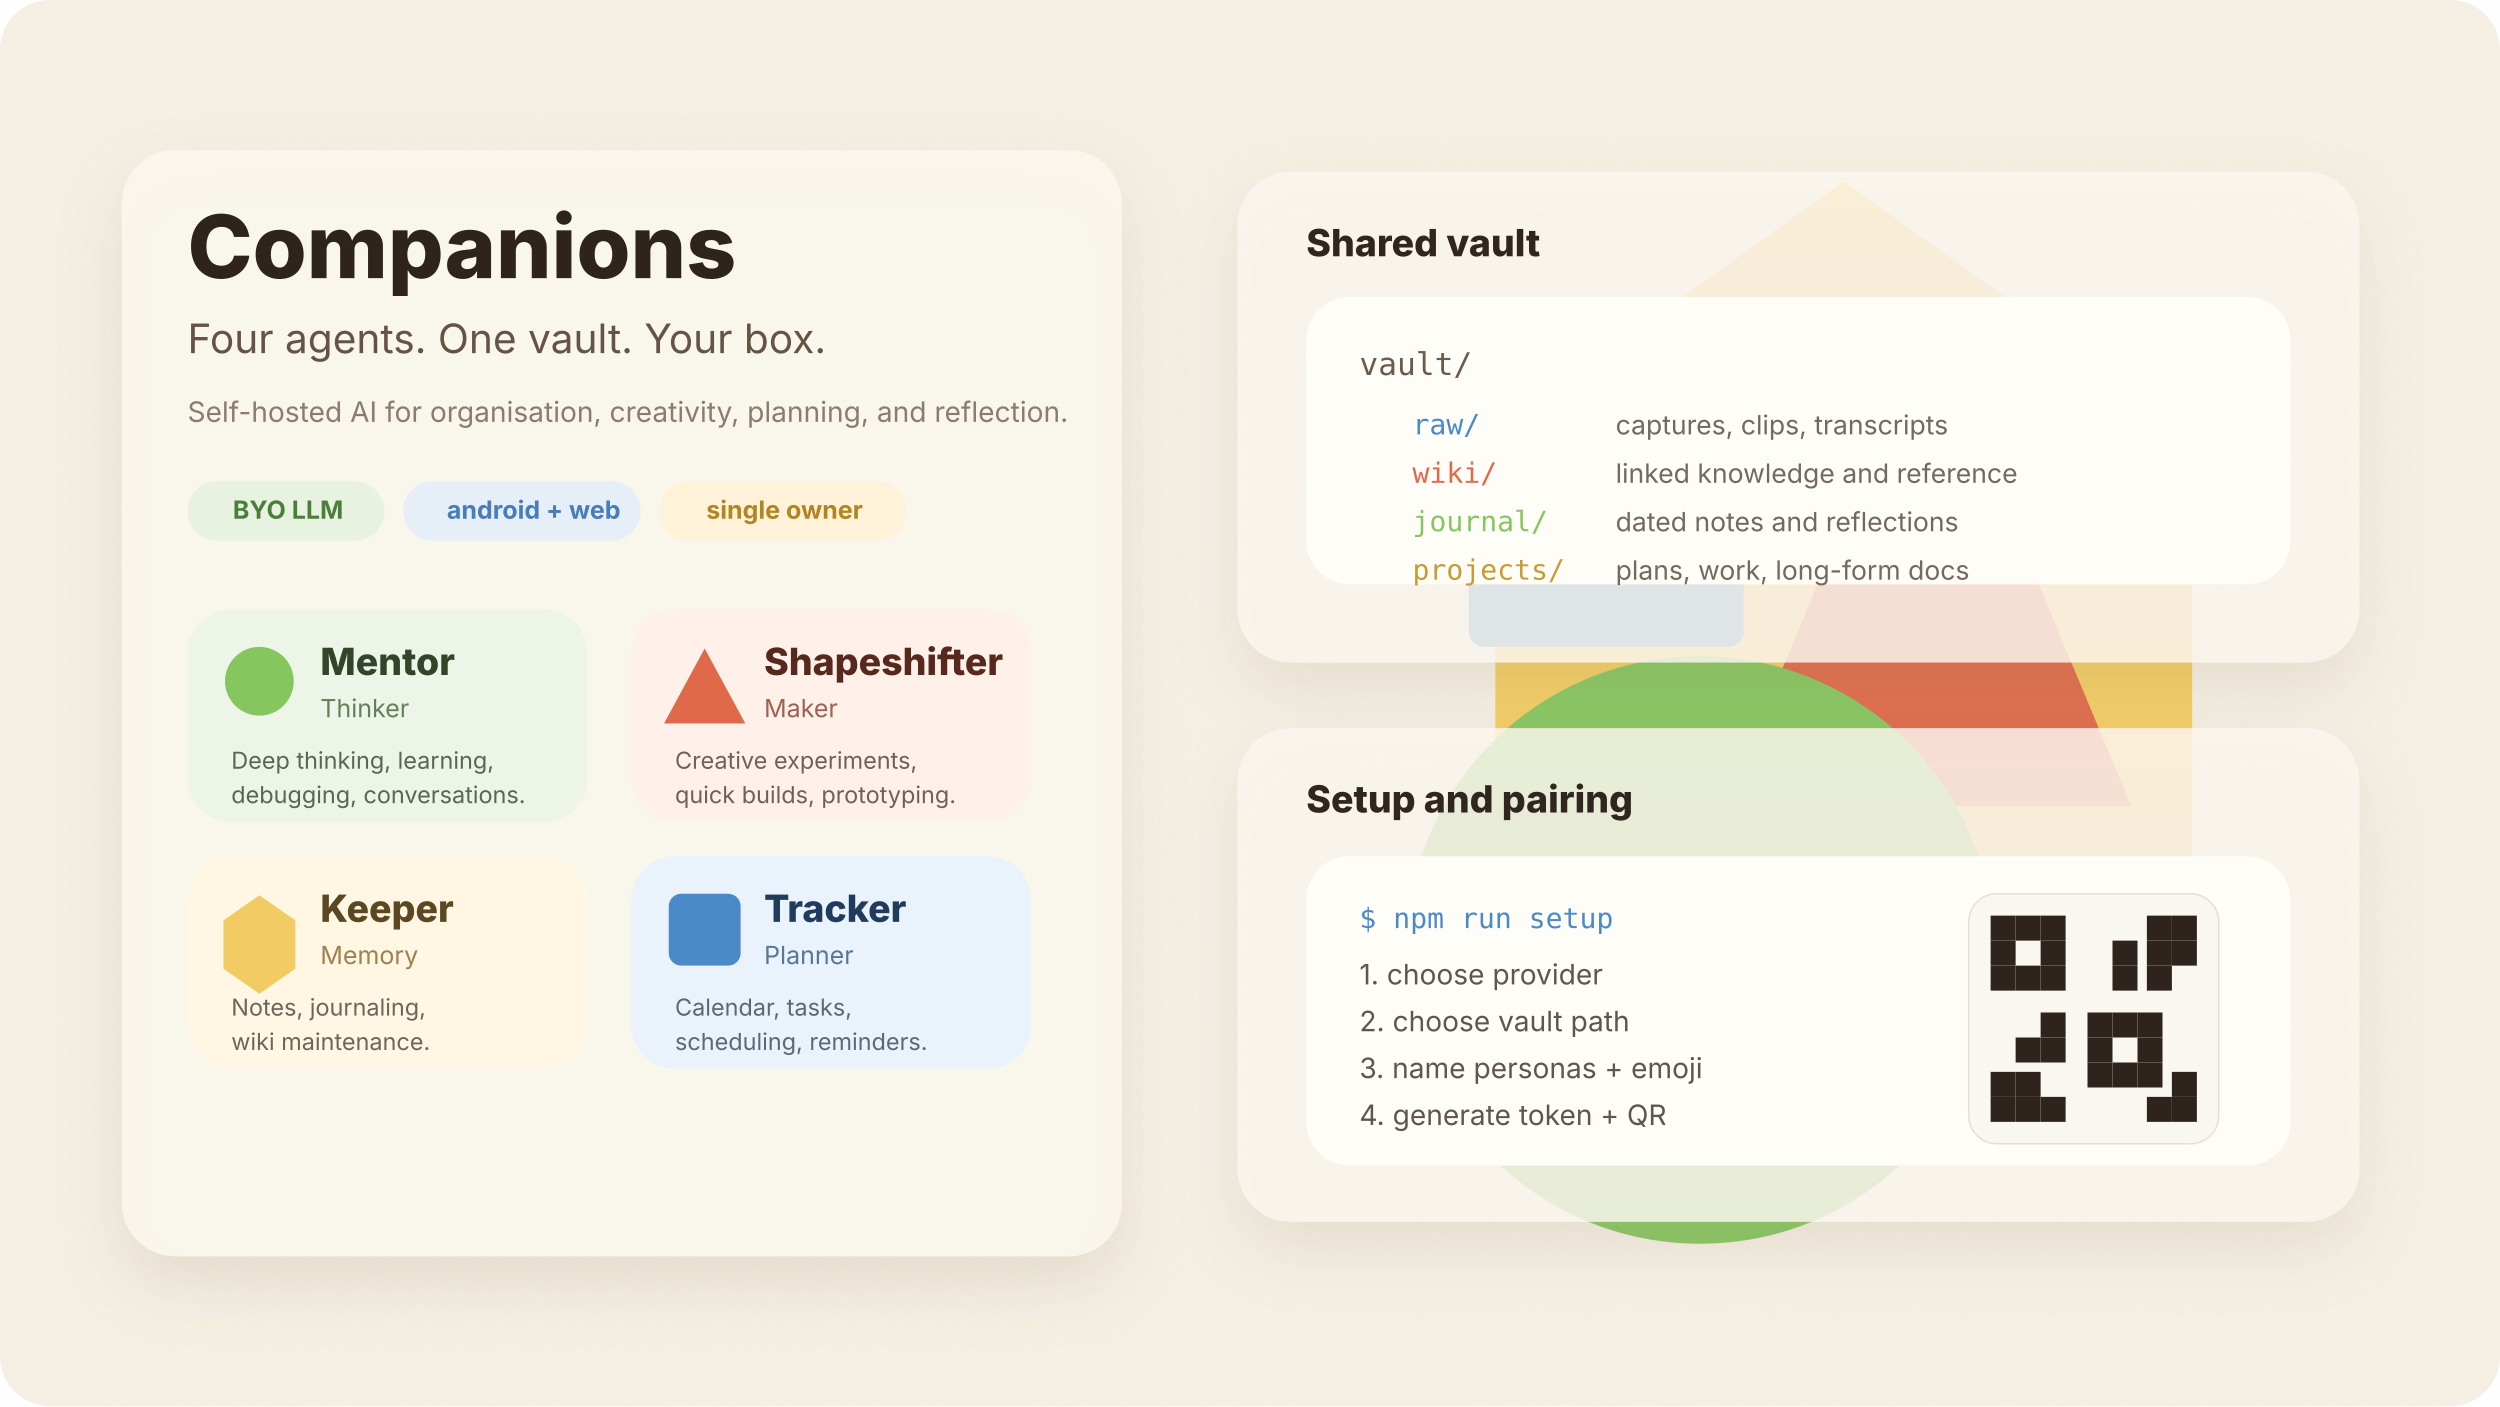
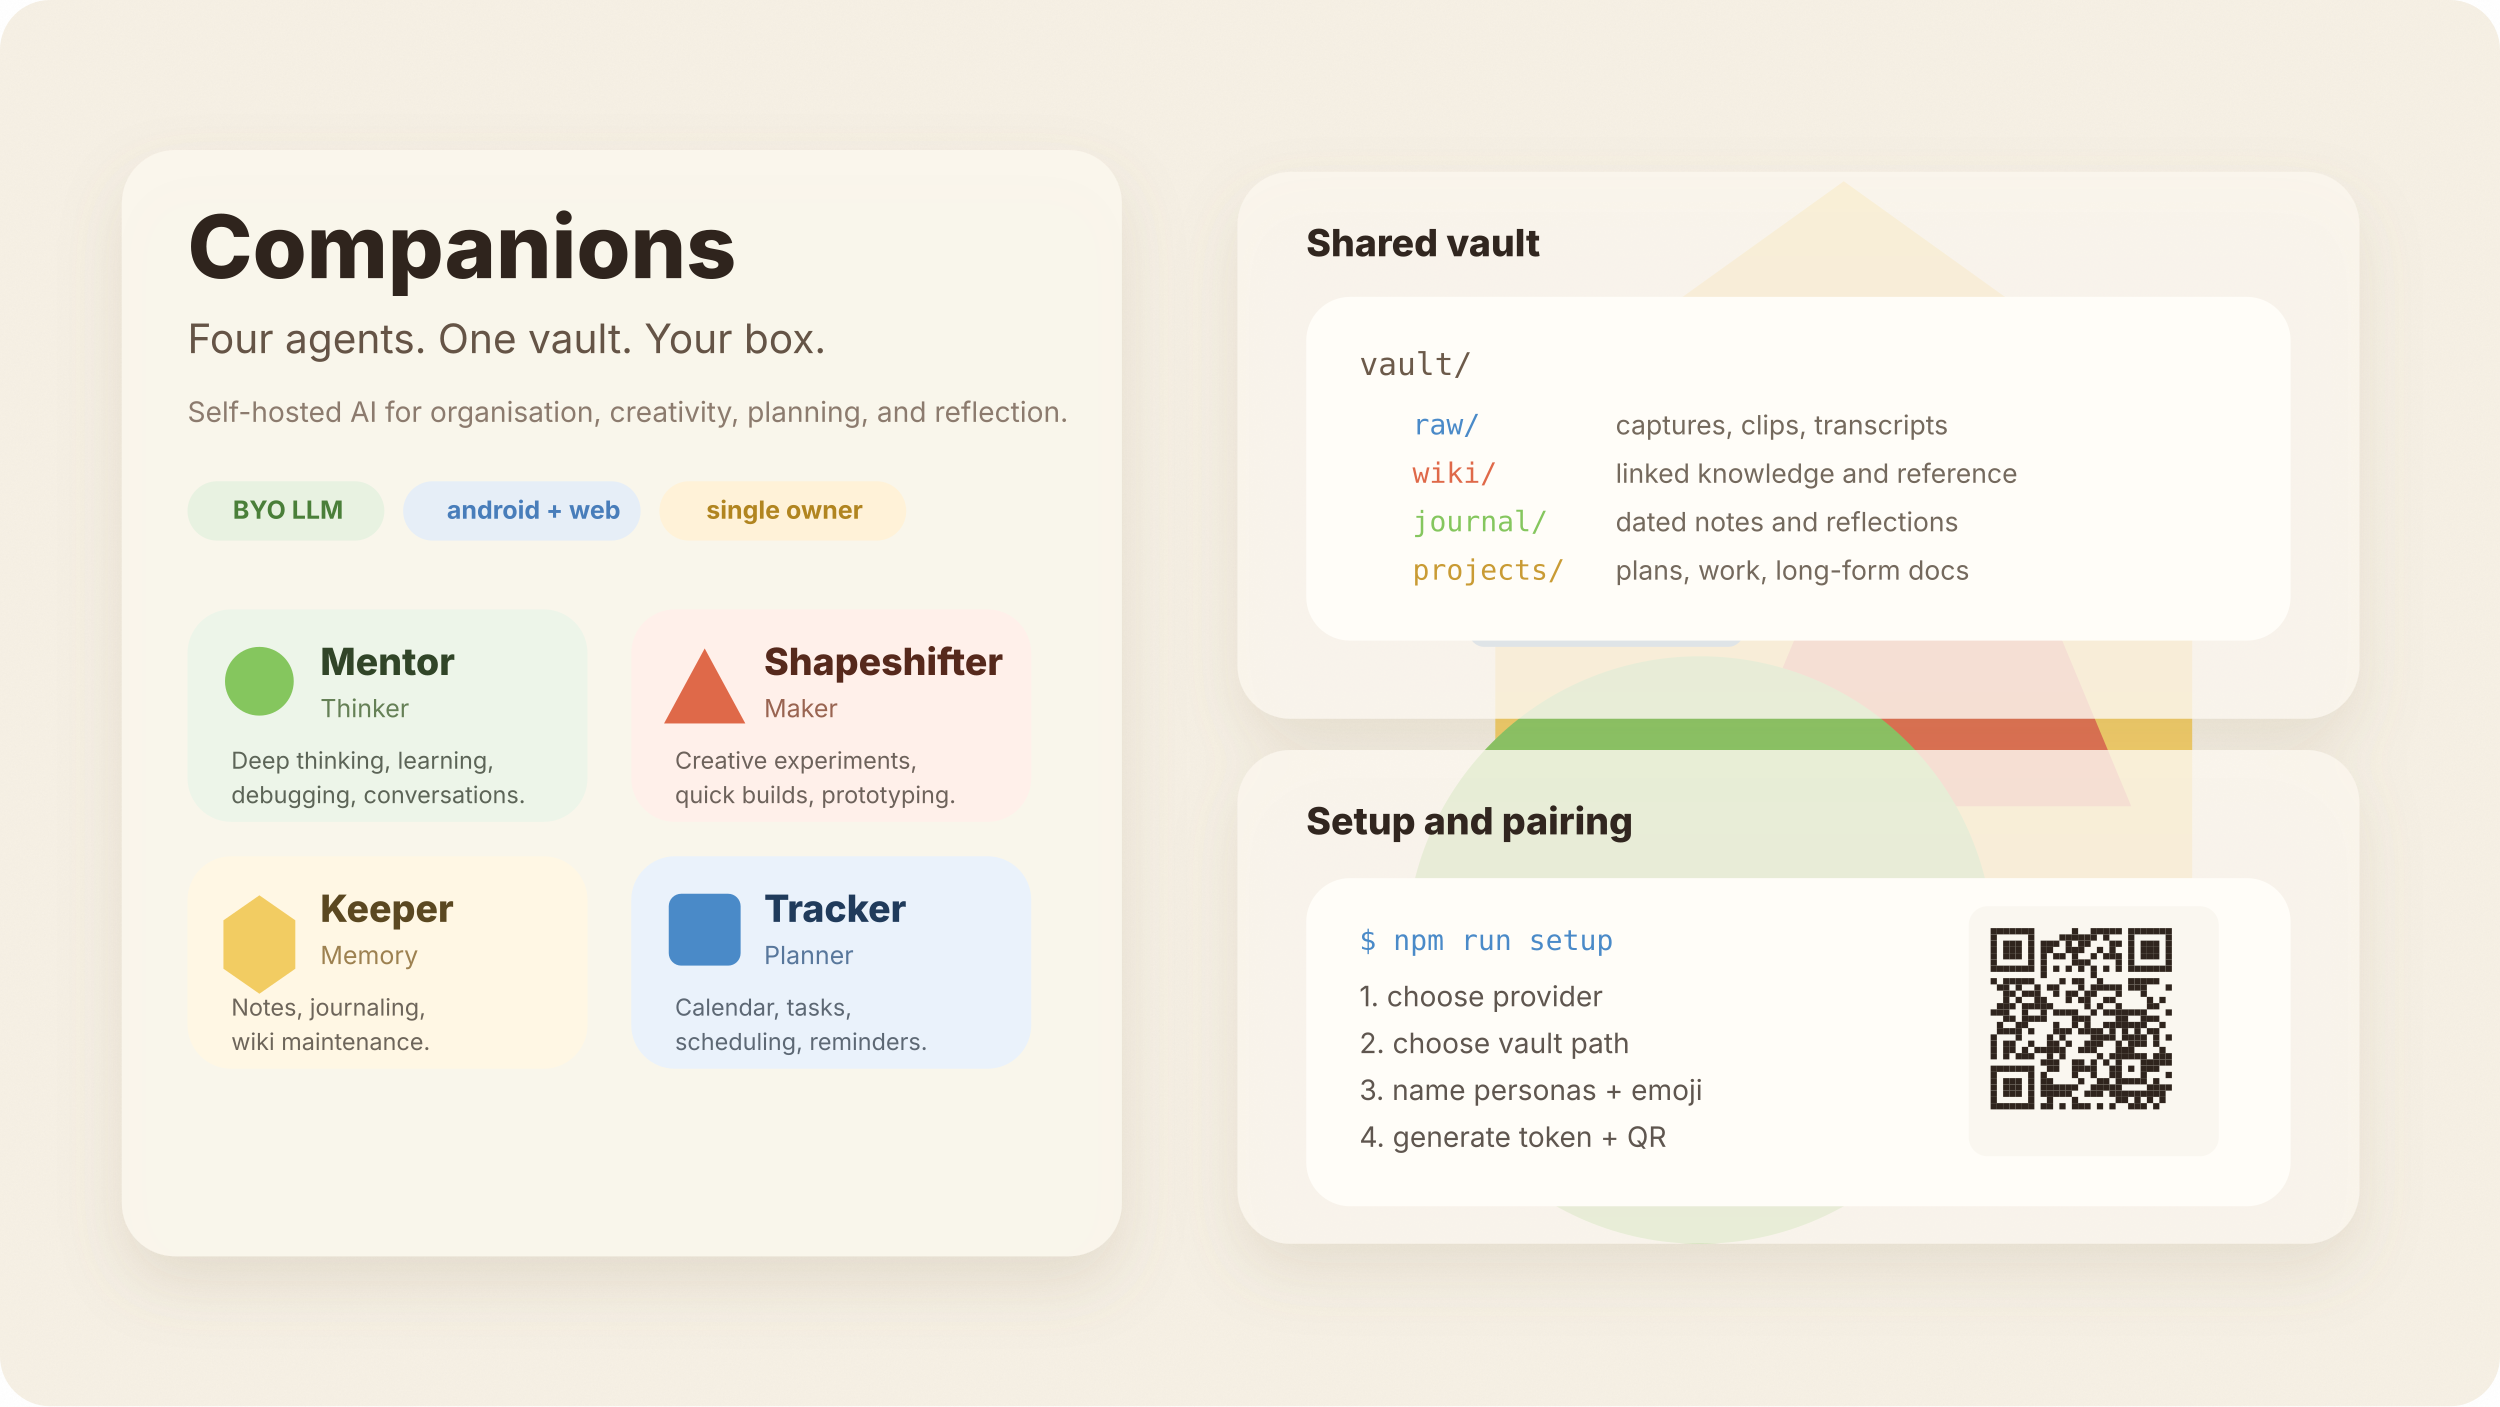
<svg xmlns="http://www.w3.org/2000/svg" width="1600" height="900" viewBox="0 0 1600 900" fill="none">
  <defs>
    <filter id="paper" x="-20%" y="-20%" width="140%" height="140%">
      <feTurbulence type="fractalNoise" baseFrequency="0.9" numOctaves="2" stitchTiles="stitch" result="noise" />
      <feColorMatrix in="noise" type="saturate" values="0" result="mono" />
      <feComponentTransfer in="mono" result="faded">
        <feFuncA type="table" tableValues="0 0.035" />
      </feComponentTransfer>
    </filter>
    <filter id="shadow" x="-20%" y="-20%" width="140%" height="140%">
      <feDropShadow dx="0" dy="18" stdDeviation="20" flood-color="#8C7B5A" flood-opacity="0.18" />
    </filter>
+     <clipPath id="bounds">
+       <rect width="1600" height="900" rx="32" />
+     </clipPath>
  </defs>
  <rect width="1600" height="900" rx="32" fill="#F6F0E4" />
  <rect width="1600" height="900" rx="32" fill="#000" filter="url(#paper)" opacity="0.9" />
-   <g opacity="0.96">
+   <g opacity="0.96" clip-path="url(#bounds)">
    <path d="M1180 116L1403 276V594L1180 754L957 594V276L1180 116Z" fill="#F2CC62" />
    <rect x="940" y="238" width="176" height="176" rx="10" fill="#4A8AC8" />
    <path d="M1234 204L1364 516H1104L1234 204Z" fill="#DF6949" />
    <circle cx="1088" cy="608" r="188" fill="#85C65E" />
  </g>
  <g filter="url(#shadow)">
    <rect x="78" y="96" width="640" height="708" rx="34" fill="#FBF6ED" fill-opacity="0.92" />
  </g>
  <text x="120" y="178" fill="#2F241D" font-family="Inter, Arial, sans-serif" font-size="56" font-weight="800">Companions</text>
  <text x="120" y="226" fill="#655446" font-family="Inter, Arial, sans-serif" font-size="26">Four agents. One vault. Your box.</text>
  <text x="120" y="270" fill="#8C7B6E" font-family="Inter, Arial, sans-serif" font-size="18">Self-hosted AI for organisation, creativity, planning, and reflection.</text>
  <g>
    <rect x="120" y="308" width="126" height="38" rx="19" fill="#E8F2E1" />
    <text x="149" y="332" fill="#4A7F39" font-family="Inter, Arial, sans-serif" font-size="16" font-weight="700">BYO LLM</text>
    <rect x="258" y="308" width="152" height="38" rx="19" fill="#E6EEF7" />
    <text x="286" y="332" fill="#487DBA" font-family="Inter, Arial, sans-serif" font-size="16" font-weight="700">android + web</text>
    <rect x="422" y="308" width="158" height="38" rx="19" fill="#FFF2D8" />
    <text x="452" y="332" fill="#B18520" font-family="Inter, Arial, sans-serif" font-size="16" font-weight="700">single owner</text>
  </g>
  <g>
    <rect x="120" y="390" width="256" height="136" rx="28" fill="#EDF5E9" />
    <circle cx="166" cy="436" r="22" fill="#85C65E" />
    <text x="205" y="432" fill="#314528" font-family="Inter, Arial, sans-serif" font-size="24" font-weight="800">Mentor</text>
    <text x="205" y="459" fill="#658056" font-family="Inter, Arial, sans-serif" font-size="16">Thinker</text>
    <text x="148" y="492" fill="#5C6457" font-family="Inter, Arial, sans-serif" font-size="15">Deep thinking, learning,</text>
    <text x="148" y="514" fill="#5C6457" font-family="Inter, Arial, sans-serif" font-size="15">debugging, conversations.</text>
  </g>
  <g>
    <rect x="404" y="390" width="256" height="136" rx="28" fill="#FFF0EA" />
    <path d="M451 415L477 463H425L451 415Z" fill="#DF6949" />
    <text x="489" y="432" fill="#56291C" font-family="Inter, Arial, sans-serif" font-size="24" font-weight="800">Shapeshifter</text>
    <text x="489" y="459" fill="#996451" font-family="Inter, Arial, sans-serif" font-size="16">Maker</text>
    <text x="432" y="492" fill="#6D625B" font-family="Inter, Arial, sans-serif" font-size="15">Creative experiments,</text>
    <text x="432" y="514" fill="#6D625B" font-family="Inter, Arial, sans-serif" font-size="15">quick builds, prototyping.</text>
  </g>
  <g>
    <rect x="120" y="548" width="256" height="136" rx="28" fill="#FFF7E4" />
    <path d="M162 408" fill="#000" />
    <path d="M166 573L189 589V620L166 636L143 620V589L166 573Z" fill="#F2CC62" />
    <text x="205" y="590" fill="#5B4821" font-family="Inter, Arial, sans-serif" font-size="24" font-weight="800">Keeper</text>
    <text x="205" y="617" fill="#9D8150" font-family="Inter, Arial, sans-serif" font-size="16">Memory</text>
    <text x="148" y="650" fill="#6D655A" font-family="Inter, Arial, sans-serif" font-size="15">Notes, journaling,</text>
    <text x="148" y="672" fill="#6D655A" font-family="Inter, Arial, sans-serif" font-size="15">wiki maintenance.</text>
  </g>
  <g>
    <rect x="404" y="548" width="256" height="136" rx="28" fill="#EAF2FB" />
    <rect x="428" y="572" width="46" height="46" rx="8" fill="#4A8AC8" />
    <text x="489" y="590" fill="#203B5B" font-family="Inter, Arial, sans-serif" font-size="24" font-weight="800">Tracker</text>
    <text x="489" y="617" fill="#58779B" font-family="Inter, Arial, sans-serif" font-size="16">Planner</text>
    <text x="432" y="650" fill="#5D6874" font-family="Inter, Arial, sans-serif" font-size="15">Calendar, tasks,</text>
    <text x="432" y="672" fill="#5D6874" font-family="Inter, Arial, sans-serif" font-size="15">scheduling, reminders.</text>
  </g>
  <g filter="url(#shadow)">
-     <rect x="792" y="110" width="718" height="314" rx="34" fill="#FBF6ED" fill-opacity="0.82" />
-     <rect x="792" y="466" width="718" height="316" rx="34" fill="#FBF6ED" fill-opacity="0.82" />
+     <rect x="792" y="110" width="718" height="350" rx="34" fill="#FBF6ED" fill-opacity="0.82" />
+     <rect x="792" y="480" width="718" height="316" rx="34" fill="#FBF6ED" fill-opacity="0.82" />
  </g>
  <text x="836" y="164" fill="#31261F" font-family="Inter, Arial, sans-serif" font-size="24" font-weight="800">Shared vault</text>
-   <rect x="836" y="190" width="630" height="184" rx="28" fill="#FFFDF8" />
+   <rect x="836" y="190" width="630" height="220" rx="28" fill="#FFFDF8" />
  <text x="870" y="240" fill="#6C5A4A" font-family="SFMono-Regular, Menlo, monospace" font-size="20">vault/</text>
  <text x="904" y="278" fill="#4A8AC8" font-family="SFMono-Regular, Menlo, monospace" font-size="18">raw/</text>
  <text x="1034" y="278" fill="#74695D" font-family="Inter, Arial, sans-serif" font-size="17">captures, clips, transcripts</text>
  <text x="904" y="309" fill="#DF6949" font-family="SFMono-Regular, Menlo, monospace" font-size="18">wiki/</text>
  <text x="1034" y="309" fill="#74695D" font-family="Inter, Arial, sans-serif" font-size="17">linked knowledge and reference</text>
  <text x="904" y="340" fill="#85C65E" font-family="SFMono-Regular, Menlo, monospace" font-size="18">journal/</text>
  <text x="1034" y="340" fill="#74695D" font-family="Inter, Arial, sans-serif" font-size="17">dated notes and reflections</text>
  <text x="904" y="371" fill="#C99B34" font-family="SFMono-Regular, Menlo, monospace" font-size="18">projects/</text>
  <text x="1034" y="371" fill="#74695D" font-family="Inter, Arial, sans-serif" font-size="17">plans, work, long-form docs</text>
-   <text x="836" y="520" fill="#31261F" font-family="Inter, Arial, sans-serif" font-size="24" font-weight="800">Setup and pairing</text>
-   <rect x="836" y="548" width="630" height="198" rx="28" fill="#FFFDF8" />
-   <text x="870" y="594" fill="#4A8AC8" font-family="SFMono-Regular, Menlo, monospace" font-size="18">$ npm run setup</text>
-   <text x="870" y="630" fill="#5F564F" font-family="Inter, Arial, sans-serif" font-size="18">1. choose provider</text>
-   <text x="870" y="660" fill="#5F564F" font-family="Inter, Arial, sans-serif" font-size="18">2. choose vault path</text>
-   <text x="870" y="690" fill="#5F564F" font-family="Inter, Arial, sans-serif" font-size="18">3. name personas + emoji</text>
-   <text x="870" y="720" fill="#5F564F" font-family="Inter, Arial, sans-serif" font-size="18">4. generate token + QR</text>
-   <g transform="translate(1260 572)">
-     <rect width="160" height="160" rx="18" fill="#FAF7F0" stroke="#E9DFCF" />
+   <text x="836" y="534" fill="#31261F" font-family="Inter, Arial, sans-serif" font-size="24" font-weight="800">Setup and pairing</text>
+   <rect x="836" y="562" width="630" height="210" rx="28" fill="#FFFDF8" />
+   <text x="870" y="608" fill="#4A8AC8" font-family="SFMono-Regular, Menlo, monospace" font-size="18">$ npm run setup</text>
+   <text x="870" y="644" fill="#5F564F" font-family="Inter, Arial, sans-serif" font-size="18">1. choose provider</text>
+   <text x="870" y="674" fill="#5F564F" font-family="Inter, Arial, sans-serif" font-size="18">2. choose vault path</text>
+   <text x="870" y="704" fill="#5F564F" font-family="Inter, Arial, sans-serif" font-size="18">3. name personas + emoji</text>
+   <text x="870" y="734" fill="#5F564F" font-family="Inter, Arial, sans-serif" font-size="18">4. generate token + QR</text>
+   <g transform="translate(1260 580)">
+     <rect width="160" height="160" rx="12" fill="#FAF7F0" />
    <g fill="#2F241D">
-       <rect x="14" y="14" width="16" height="16" />
-       <rect x="30" y="14" width="16" height="16" />
-       <rect x="46" y="14" width="16" height="16" />
-       <rect x="14" y="30" width="16" height="16" />
-       <rect x="46" y="30" width="16" height="16" />
-       <rect x="14" y="46" width="16" height="16" />
-       <rect x="30" y="46" width="16" height="16" />
-       <rect x="46" y="46" width="16" height="16" />
-       <rect x="114" y="14" width="16" height="16" />
-       <rect x="130" y="14" width="16" height="16" />
-       <rect x="114" y="30" width="16" height="16" />
-       <rect x="130" y="30" width="16" height="16" />
-       <rect x="14" y="114" width="16" height="16" />
-       <rect x="30" y="114" width="16" height="16" />
-       <rect x="14" y="130" width="16" height="16" />
-       <rect x="30" y="130" width="16" height="16" />
-       <rect x="46" y="130" width="16" height="16" />
-       <rect x="76" y="76" width="16" height="16" />
-       <rect x="92" y="76" width="16" height="16" />
-       <rect x="108" y="76" width="16" height="16" />
-       <rect x="76" y="92" width="16" height="16" />
-       <rect x="108" y="92" width="16" height="16" />
-       <rect x="76" y="108" width="16" height="16" />
-       <rect x="92" y="108" width="16" height="16" />
-       <rect x="108" y="108" width="16" height="16" />
-       <rect x="130" y="114" width="16" height="16" />
-       <rect x="114" y="130" width="16" height="16" />
-       <rect x="130" y="130" width="16" height="16" />
-       <rect x="92" y="30" width="16" height="16" />
-       <rect x="92" y="46" width="16" height="16" />
-       <rect x="114" y="46" width="16" height="16" />
-       <rect x="46" y="76" width="16" height="16" />
-       <rect x="46" y="92" width="16" height="16" />
-       <rect x="30" y="92" width="16" height="16" />
+       <rect x="14" y="14" width="4" height="4" />
+       <rect x="18" y="14" width="4" height="4" />
+       <rect x="22" y="14" width="4" height="4" />
+       <rect x="26" y="14" width="4" height="4" />
+       <rect x="30" y="14" width="4" height="4" />
+       <rect x="34" y="14" width="4" height="4" />
+       <rect x="38" y="14" width="4" height="4" />
+       <rect x="66" y="14" width="4" height="4" />
+       <rect x="78" y="14" width="4" height="4" />
+       <rect x="82" y="14" width="4" height="4" />
+       <rect x="86" y="14" width="4" height="4" />
+       <rect x="90" y="14" width="4" height="4" />
+       <rect x="94" y="14" width="4" height="4" />
+       <rect x="102" y="14" width="4" height="4" />
+       <rect x="106" y="14" width="4" height="4" />
+       <rect x="110" y="14" width="4" height="4" />
+       <rect x="114" y="14" width="4" height="4" />
+       <rect x="118" y="14" width="4" height="4" />
+       <rect x="122" y="14" width="4" height="4" />
+       <rect x="126" y="14" width="4" height="4" />
+       <rect x="14" y="18" width="4" height="4" />
+       <rect x="38" y="18" width="4" height="4" />
+       <rect x="58" y="18" width="4" height="4" />
+       <rect x="62" y="18" width="4" height="4" />
+       <rect x="66" y="18" width="4" height="4" />
+       <rect x="70" y="18" width="4" height="4" />
+       <rect x="74" y="18" width="4" height="4" />
+       <rect x="78" y="18" width="4" height="4" />
+       <rect x="86" y="18" width="4" height="4" />
+       <rect x="102" y="18" width="4" height="4" />
+       <rect x="126" y="18" width="4" height="4" />
+       <rect x="14" y="22" width="4" height="4" />
+       <rect x="22" y="22" width="4" height="4" />
+       <rect x="26" y="22" width="4" height="4" />
+       <rect x="30" y="22" width="4" height="4" />
+       <rect x="38" y="22" width="4" height="4" />
+       <rect x="46" y="22" width="4" height="4" />
+       <rect x="50" y="22" width="4" height="4" />
+       <rect x="54" y="22" width="4" height="4" />
+       <rect x="62" y="22" width="4" height="4" />
+       <rect x="70" y="22" width="4" height="4" />
+       <rect x="74" y="22" width="4" height="4" />
+       <rect x="90" y="22" width="4" height="4" />
+       <rect x="94" y="22" width="4" height="4" />
+       <rect x="102" y="22" width="4" height="4" />
+       <rect x="110" y="22" width="4" height="4" />
+       <rect x="114" y="22" width="4" height="4" />
+       <rect x="118" y="22" width="4" height="4" />
+       <rect x="126" y="22" width="4" height="4" />
+       <rect x="14" y="26" width="4" height="4" />
+       <rect x="22" y="26" width="4" height="4" />
+       <rect x="26" y="26" width="4" height="4" />
+       <rect x="30" y="26" width="4" height="4" />
+       <rect x="38" y="26" width="4" height="4" />
+       <rect x="46" y="26" width="4" height="4" />
+       <rect x="50" y="26" width="4" height="4" />
+       <rect x="62" y="26" width="4" height="4" />
+       <rect x="66" y="26" width="4" height="4" />
+       <rect x="70" y="26" width="4" height="4" />
+       <rect x="82" y="26" width="4" height="4" />
+       <rect x="90" y="26" width="4" height="4" />
+       <rect x="102" y="26" width="4" height="4" />
+       <rect x="110" y="26" width="4" height="4" />
+       <rect x="114" y="26" width="4" height="4" />
+       <rect x="118" y="26" width="4" height="4" />
+       <rect x="126" y="26" width="4" height="4" />
+       <rect x="14" y="30" width="4" height="4" />
+       <rect x="22" y="30" width="4" height="4" />
+       <rect x="26" y="30" width="4" height="4" />
+       <rect x="30" y="30" width="4" height="4" />
+       <rect x="38" y="30" width="4" height="4" />
+       <rect x="46" y="30" width="4" height="4" />
+       <rect x="54" y="30" width="4" height="4" />
+       <rect x="58" y="30" width="4" height="4" />
+       <rect x="66" y="30" width="4" height="4" />
+       <rect x="78" y="30" width="4" height="4" />
+       <rect x="86" y="30" width="4" height="4" />
+       <rect x="90" y="30" width="4" height="4" />
+       <rect x="94" y="30" width="4" height="4" />
+       <rect x="102" y="30" width="4" height="4" />
+       <rect x="110" y="30" width="4" height="4" />
+       <rect x="114" y="30" width="4" height="4" />
+       <rect x="118" y="30" width="4" height="4" />
+       <rect x="126" y="30" width="4" height="4" />
+       <rect x="14" y="34" width="4" height="4" />
+       <rect x="38" y="34" width="4" height="4" />
+       <rect x="46" y="34" width="4" height="4" />
+       <rect x="66" y="34" width="4" height="4" />
+       <rect x="70" y="34" width="4" height="4" />
+       <rect x="74" y="34" width="4" height="4" />
+       <rect x="94" y="34" width="4" height="4" />
+       <rect x="102" y="34" width="4" height="4" />
+       <rect x="126" y="34" width="4" height="4" />
+       <rect x="14" y="38" width="4" height="4" />
+       <rect x="18" y="38" width="4" height="4" />
+       <rect x="22" y="38" width="4" height="4" />
+       <rect x="26" y="38" width="4" height="4" />
+       <rect x="30" y="38" width="4" height="4" />
+       <rect x="34" y="38" width="4" height="4" />
+       <rect x="38" y="38" width="4" height="4" />
+       <rect x="46" y="38" width="4" height="4" />
+       <rect x="54" y="38" width="4" height="4" />
+       <rect x="62" y="38" width="4" height="4" />
+       <rect x="70" y="38" width="4" height="4" />
+       <rect x="78" y="38" width="4" height="4" />
+       <rect x="86" y="38" width="4" height="4" />
+       <rect x="94" y="38" width="4" height="4" />
+       <rect x="102" y="38" width="4" height="4" />
+       <rect x="106" y="38" width="4" height="4" />
+       <rect x="110" y="38" width="4" height="4" />
+       <rect x="114" y="38" width="4" height="4" />
+       <rect x="118" y="38" width="4" height="4" />
+       <rect x="122" y="38" width="4" height="4" />
+       <rect x="126" y="38" width="4" height="4" />
+       <rect x="46" y="42" width="4" height="4" />
+       <rect x="78" y="42" width="4" height="4" />
+       <rect x="14" y="46" width="4" height="4" />
+       <rect x="22" y="46" width="4" height="4" />
+       <rect x="26" y="46" width="4" height="4" />
+       <rect x="30" y="46" width="4" height="4" />
+       <rect x="34" y="46" width="4" height="4" />
+       <rect x="38" y="46" width="4" height="4" />
+       <rect x="58" y="46" width="4" height="4" />
+       <rect x="66" y="46" width="4" height="4" />
+       <rect x="70" y="46" width="4" height="4" />
+       <rect x="82" y="46" width="4" height="4" />
+       <rect x="102" y="46" width="4" height="4" />
+       <rect x="106" y="46" width="4" height="4" />
+       <rect x="110" y="46" width="4" height="4" />
+       <rect x="114" y="46" width="4" height="4" />
+       <rect x="118" y="46" width="4" height="4" />
+       <rect x="18" y="50" width="4" height="4" />
+       <rect x="22" y="50" width="4" height="4" />
+       <rect x="30" y="50" width="4" height="4" />
+       <rect x="42" y="50" width="4" height="4" />
+       <rect x="50" y="50" width="4" height="4" />
+       <rect x="54" y="50" width="4" height="4" />
+       <rect x="70" y="50" width="4" height="4" />
+       <rect x="78" y="50" width="4" height="4" />
+       <rect x="82" y="50" width="4" height="4" />
+       <rect x="86" y="50" width="4" height="4" />
+       <rect x="90" y="50" width="4" height="4" />
+       <rect x="94" y="50" width="4" height="4" />
+       <rect x="102" y="50" width="4" height="4" />
+       <rect x="106" y="50" width="4" height="4" />
+       <rect x="110" y="50" width="4" height="4" />
+       <rect x="126" y="50" width="4" height="4" />
+       <rect x="22" y="54" width="4" height="4" />
+       <rect x="26" y="54" width="4" height="4" />
+       <rect x="34" y="54" width="4" height="4" />
+       <rect x="38" y="54" width="4" height="4" />
+       <rect x="42" y="54" width="4" height="4" />
+       <rect x="54" y="54" width="4" height="4" />
+       <rect x="62" y="54" width="4" height="4" />
+       <rect x="66" y="54" width="4" height="4" />
+       <rect x="74" y="54" width="4" height="4" />
+       <rect x="78" y="54" width="4" height="4" />
+       <rect x="94" y="54" width="4" height="4" />
+       <rect x="110" y="54" width="4" height="4" />
+       <rect x="22" y="58" width="4" height="4" />
+       <rect x="30" y="58" width="4" height="4" />
+       <rect x="42" y="58" width="4" height="4" />
+       <rect x="46" y="58" width="4" height="4" />
+       <rect x="62" y="58" width="4" height="4" />
+       <rect x="70" y="58" width="4" height="4" />
+       <rect x="74" y="58" width="4" height="4" />
+       <rect x="86" y="58" width="4" height="4" />
+       <rect x="90" y="58" width="4" height="4" />
+       <rect x="114" y="58" width="4" height="4" />
+       <rect x="122" y="58" width="4" height="4" />
+       <rect x="18" y="62" width="4" height="4" />
+       <rect x="22" y="62" width="4" height="4" />
+       <rect x="26" y="62" width="4" height="4" />
+       <rect x="34" y="62" width="4" height="4" />
+       <rect x="38" y="62" width="4" height="4" />
+       <rect x="42" y="62" width="4" height="4" />
+       <rect x="46" y="62" width="4" height="4" />
+       <rect x="50" y="62" width="4" height="4" />
+       <rect x="74" y="62" width="4" height="4" />
+       <rect x="82" y="62" width="4" height="4" />
+       <rect x="94" y="62" width="4" height="4" />
+       <rect x="114" y="62" width="4" height="4" />
+       <rect x="118" y="62" width="4" height="4" />
+       <rect x="14" y="66" width="4" height="4" />
+       <rect x="18" y="66" width="4" height="4" />
+       <rect x="22" y="66" width="4" height="4" />
+       <rect x="34" y="66" width="4" height="4" />
+       <rect x="46" y="66" width="4" height="4" />
+       <rect x="54" y="66" width="4" height="4" />
+       <rect x="58" y="66" width="4" height="4" />
+       <rect x="62" y="66" width="4" height="4" />
+       <rect x="66" y="66" width="4" height="4" />
+       <rect x="78" y="66" width="4" height="4" />
+       <rect x="86" y="66" width="4" height="4" />
+       <rect x="90" y="66" width="4" height="4" />
+       <rect x="94" y="66" width="4" height="4" />
+       <rect x="98" y="66" width="4" height="4" />
+       <rect x="102" y="66" width="4" height="4" />
+       <rect x="106" y="66" width="4" height="4" />
+       <rect x="110" y="66" width="4" height="4" />
+       <rect x="126" y="66" width="4" height="4" />
+       <rect x="22" y="70" width="4" height="4" />
+       <rect x="26" y="70" width="4" height="4" />
+       <rect x="34" y="70" width="4" height="4" />
+       <rect x="38" y="70" width="4" height="4" />
+       <rect x="42" y="70" width="4" height="4" />
+       <rect x="46" y="70" width="4" height="4" />
+       <rect x="66" y="70" width="4" height="4" />
+       <rect x="70" y="70" width="4" height="4" />
+       <rect x="74" y="70" width="4" height="4" />
+       <rect x="94" y="70" width="4" height="4" />
+       <rect x="98" y="70" width="4" height="4" />
+       <rect x="110" y="70" width="4" height="4" />
+       <rect x="114" y="70" width="4" height="4" />
+       <rect x="118" y="70" width="4" height="4" />
+       <rect x="18" y="74" width="4" height="4" />
+       <rect x="30" y="74" width="4" height="4" />
+       <rect x="34" y="74" width="4" height="4" />
+       <rect x="54" y="74" width="4" height="4" />
+       <rect x="66" y="74" width="4" height="4" />
+       <rect x="74" y="74" width="4" height="4" />
+       <rect x="86" y="74" width="4" height="4" />
+       <rect x="90" y="74" width="4" height="4" />
+       <rect x="94" y="74" width="4" height="4" />
+       <rect x="98" y="74" width="4" height="4" />
+       <rect x="102" y="74" width="4" height="4" />
+       <rect x="106" y="74" width="4" height="4" />
+       <rect x="110" y="74" width="4" height="4" />
+       <rect x="122" y="74" width="4" height="4" />
+       <rect x="18" y="78" width="4" height="4" />
+       <rect x="22" y="78" width="4" height="4" />
+       <rect x="26" y="78" width="4" height="4" />
+       <rect x="30" y="78" width="4" height="4" />
+       <rect x="38" y="78" width="4" height="4" />
+       <rect x="54" y="78" width="4" height="4" />
+       <rect x="58" y="78" width="4" height="4" />
+       <rect x="62" y="78" width="4" height="4" />
+       <rect x="70" y="78" width="4" height="4" />
+       <rect x="74" y="78" width="4" height="4" />
+       <rect x="78" y="78" width="4" height="4" />
+       <rect x="82" y="78" width="4" height="4" />
+       <rect x="90" y="78" width="4" height="4" />
+       <rect x="98" y="78" width="4" height="4" />
+       <rect x="106" y="78" width="4" height="4" />
+       <rect x="114" y="78" width="4" height="4" />
+       <rect x="118" y="78" width="4" height="4" />
+       <rect x="14" y="82" width="4" height="4" />
+       <rect x="30" y="82" width="4" height="4" />
+       <rect x="50" y="82" width="4" height="4" />
+       <rect x="58" y="82" width="4" height="4" />
+       <rect x="78" y="82" width="4" height="4" />
+       <rect x="82" y="82" width="4" height="4" />
+       <rect x="86" y="82" width="4" height="4" />
+       <rect x="90" y="82" width="4" height="4" />
+       <rect x="98" y="82" width="4" height="4" />
+       <rect x="102" y="82" width="4" height="4" />
+       <rect x="106" y="82" width="4" height="4" />
+       <rect x="110" y="82" width="4" height="4" />
+       <rect x="118" y="82" width="4" height="4" />
+       <rect x="126" y="82" width="4" height="4" />
+       <rect x="14" y="86" width="4" height="4" />
+       <rect x="22" y="86" width="4" height="4" />
+       <rect x="26" y="86" width="4" height="4" />
+       <rect x="38" y="86" width="4" height="4" />
+       <rect x="50" y="86" width="4" height="4" />
+       <rect x="54" y="86" width="4" height="4" />
+       <rect x="62" y="86" width="4" height="4" />
+       <rect x="74" y="86" width="4" height="4" />
+       <rect x="78" y="86" width="4" height="4" />
+       <rect x="82" y="86" width="4" height="4" />
+       <rect x="94" y="86" width="4" height="4" />
+       <rect x="102" y="86" width="4" height="4" />
+       <rect x="106" y="86" width="4" height="4" />
+       <rect x="110" y="86" width="4" height="4" />
+       <rect x="118" y="86" width="4" height="4" />
+       <rect x="14" y="90" width="4" height="4" />
+       <rect x="22" y="90" width="4" height="4" />
+       <rect x="26" y="90" width="4" height="4" />
+       <rect x="34" y="90" width="4" height="4" />
+       <rect x="42" y="90" width="4" height="4" />
+       <rect x="46" y="90" width="4" height="4" />
+       <rect x="50" y="90" width="4" height="4" />
+       <rect x="54" y="90" width="4" height="4" />
+       <rect x="58" y="90" width="4" height="4" />
+       <rect x="70" y="90" width="4" height="4" />
+       <rect x="74" y="90" width="4" height="4" />
+       <rect x="78" y="90" width="4" height="4" />
+       <rect x="94" y="90" width="4" height="4" />
+       <rect x="98" y="90" width="4" height="4" />
+       <rect x="102" y="90" width="4" height="4" />
+       <rect x="122" y="90" width="4" height="4" />
+       <rect x="14" y="94" width="4" height="4" />
+       <rect x="22" y="94" width="4" height="4" />
+       <rect x="30" y="94" width="4" height="4" />
+       <rect x="34" y="94" width="4" height="4" />
+       <rect x="38" y="94" width="4" height="4" />
+       <rect x="50" y="94" width="4" height="4" />
+       <rect x="58" y="94" width="4" height="4" />
+       <rect x="82" y="94" width="4" height="4" />
+       <rect x="90" y="94" width="4" height="4" />
+       <rect x="94" y="94" width="4" height="4" />
+       <rect x="98" y="94" width="4" height="4" />
+       <rect x="102" y="94" width="4" height="4" />
+       <rect x="106" y="94" width="4" height="4" />
+       <rect x="110" y="94" width="4" height="4" />
+       <rect x="118" y="94" width="4" height="4" />
+       <rect x="122" y="94" width="4" height="4" />
+       <rect x="126" y="94" width="4" height="4" />
+       <rect x="46" y="98" width="4" height="4" />
+       <rect x="50" y="98" width="4" height="4" />
+       <rect x="54" y="98" width="4" height="4" />
+       <rect x="66" y="98" width="4" height="4" />
+       <rect x="70" y="98" width="4" height="4" />
+       <rect x="78" y="98" width="4" height="4" />
+       <rect x="86" y="98" width="4" height="4" />
+       <rect x="94" y="98" width="4" height="4" />
+       <rect x="110" y="98" width="4" height="4" />
+       <rect x="114" y="98" width="4" height="4" />
+       <rect x="118" y="98" width="4" height="4" />
+       <rect x="122" y="98" width="4" height="4" />
+       <rect x="126" y="98" width="4" height="4" />
+       <rect x="14" y="102" width="4" height="4" />
+       <rect x="18" y="102" width="4" height="4" />
+       <rect x="22" y="102" width="4" height="4" />
+       <rect x="26" y="102" width="4" height="4" />
+       <rect x="30" y="102" width="4" height="4" />
+       <rect x="34" y="102" width="4" height="4" />
+       <rect x="38" y="102" width="4" height="4" />
+       <rect x="50" y="102" width="4" height="4" />
+       <rect x="54" y="102" width="4" height="4" />
+       <rect x="66" y="102" width="4" height="4" />
+       <rect x="70" y="102" width="4" height="4" />
+       <rect x="74" y="102" width="4" height="4" />
+       <rect x="78" y="102" width="4" height="4" />
+       <rect x="90" y="102" width="4" height="4" />
+       <rect x="94" y="102" width="4" height="4" />
+       <rect x="102" y="102" width="4" height="4" />
+       <rect x="110" y="102" width="4" height="4" />
+       <rect x="114" y="102" width="4" height="4" />
+       <rect x="118" y="102" width="4" height="4" />
+       <rect x="14" y="106" width="4" height="4" />
+       <rect x="38" y="106" width="4" height="4" />
+       <rect x="46" y="106" width="4" height="4" />
+       <rect x="66" y="106" width="4" height="4" />
+       <rect x="78" y="106" width="4" height="4" />
+       <rect x="90" y="106" width="4" height="4" />
+       <rect x="94" y="106" width="4" height="4" />
+       <rect x="110" y="106" width="4" height="4" />
+       <rect x="126" y="106" width="4" height="4" />
+       <rect x="14" y="110" width="4" height="4" />
+       <rect x="22" y="110" width="4" height="4" />
+       <rect x="26" y="110" width="4" height="4" />
+       <rect x="30" y="110" width="4" height="4" />
+       <rect x="38" y="110" width="4" height="4" />
+       <rect x="46" y="110" width="4" height="4" />
+       <rect x="50" y="110" width="4" height="4" />
+       <rect x="70" y="110" width="4" height="4" />
+       <rect x="82" y="110" width="4" height="4" />
+       <rect x="86" y="110" width="4" height="4" />
+       <rect x="94" y="110" width="4" height="4" />
+       <rect x="98" y="110" width="4" height="4" />
+       <rect x="102" y="110" width="4" height="4" />
+       <rect x="106" y="110" width="4" height="4" />
+       <rect x="110" y="110" width="4" height="4" />
+       <rect x="118" y="110" width="4" height="4" />
+       <rect x="14" y="114" width="4" height="4" />
+       <rect x="22" y="114" width="4" height="4" />
+       <rect x="26" y="114" width="4" height="4" />
+       <rect x="30" y="114" width="4" height="4" />
+       <rect x="38" y="114" width="4" height="4" />
+       <rect x="46" y="114" width="4" height="4" />
+       <rect x="50" y="114" width="4" height="4" />
+       <rect x="54" y="114" width="4" height="4" />
+       <rect x="58" y="114" width="4" height="4" />
+       <rect x="62" y="114" width="4" height="4" />
+       <rect x="66" y="114" width="4" height="4" />
+       <rect x="78" y="114" width="4" height="4" />
+       <rect x="82" y="114" width="4" height="4" />
+       <rect x="86" y="114" width="4" height="4" />
+       <rect x="90" y="114" width="4" height="4" />
+       <rect x="94" y="114" width="4" height="4" />
+       <rect x="114" y="114" width="4" height="4" />
+       <rect x="118" y="114" width="4" height="4" />
+       <rect x="122" y="114" width="4" height="4" />
+       <rect x="126" y="114" width="4" height="4" />
+       <rect x="14" y="118" width="4" height="4" />
+       <rect x="22" y="118" width="4" height="4" />
+       <rect x="26" y="118" width="4" height="4" />
+       <rect x="30" y="118" width="4" height="4" />
+       <rect x="38" y="118" width="4" height="4" />
+       <rect x="46" y="118" width="4" height="4" />
+       <rect x="50" y="118" width="4" height="4" />
+       <rect x="54" y="118" width="4" height="4" />
+       <rect x="58" y="118" width="4" height="4" />
+       <rect x="62" y="118" width="4" height="4" />
+       <rect x="74" y="118" width="4" height="4" />
+       <rect x="78" y="118" width="4" height="4" />
+       <rect x="82" y="118" width="4" height="4" />
+       <rect x="90" y="118" width="4" height="4" />
+       <rect x="94" y="118" width="4" height="4" />
+       <rect x="98" y="118" width="4" height="4" />
+       <rect x="102" y="118" width="4" height="4" />
+       <rect x="106" y="118" width="4" height="4" />
+       <rect x="110" y="118" width="4" height="4" />
+       <rect x="114" y="118" width="4" height="4" />
+       <rect x="118" y="118" width="4" height="4" />
+       <rect x="122" y="118" width="4" height="4" />
+       <rect x="14" y="122" width="4" height="4" />
+       <rect x="38" y="122" width="4" height="4" />
+       <rect x="50" y="122" width="4" height="4" />
+       <rect x="66" y="122" width="4" height="4" />
+       <rect x="94" y="122" width="4" height="4" />
+       <rect x="98" y="122" width="4" height="4" />
+       <rect x="106" y="122" width="4" height="4" />
+       <rect x="114" y="122" width="4" height="4" />
+       <rect x="122" y="122" width="4" height="4" />
+       <rect x="14" y="126" width="4" height="4" />
+       <rect x="18" y="126" width="4" height="4" />
+       <rect x="22" y="126" width="4" height="4" />
+       <rect x="26" y="126" width="4" height="4" />
+       <rect x="30" y="126" width="4" height="4" />
+       <rect x="34" y="126" width="4" height="4" />
+       <rect x="38" y="126" width="4" height="4" />
+       <rect x="46" y="126" width="4" height="4" />
+       <rect x="50" y="126" width="4" height="4" />
+       <rect x="58" y="126" width="4" height="4" />
+       <rect x="66" y="126" width="4" height="4" />
+       <rect x="70" y="126" width="4" height="4" />
+       <rect x="74" y="126" width="4" height="4" />
+       <rect x="82" y="126" width="4" height="4" />
+       <rect x="90" y="126" width="4" height="4" />
+       <rect x="102" y="126" width="4" height="4" />
+       <rect x="106" y="126" width="4" height="4" />
+       <rect x="110" y="126" width="4" height="4" />
+       <rect x="118" y="126" width="4" height="4" />
    </g>
  </g>
</svg>
